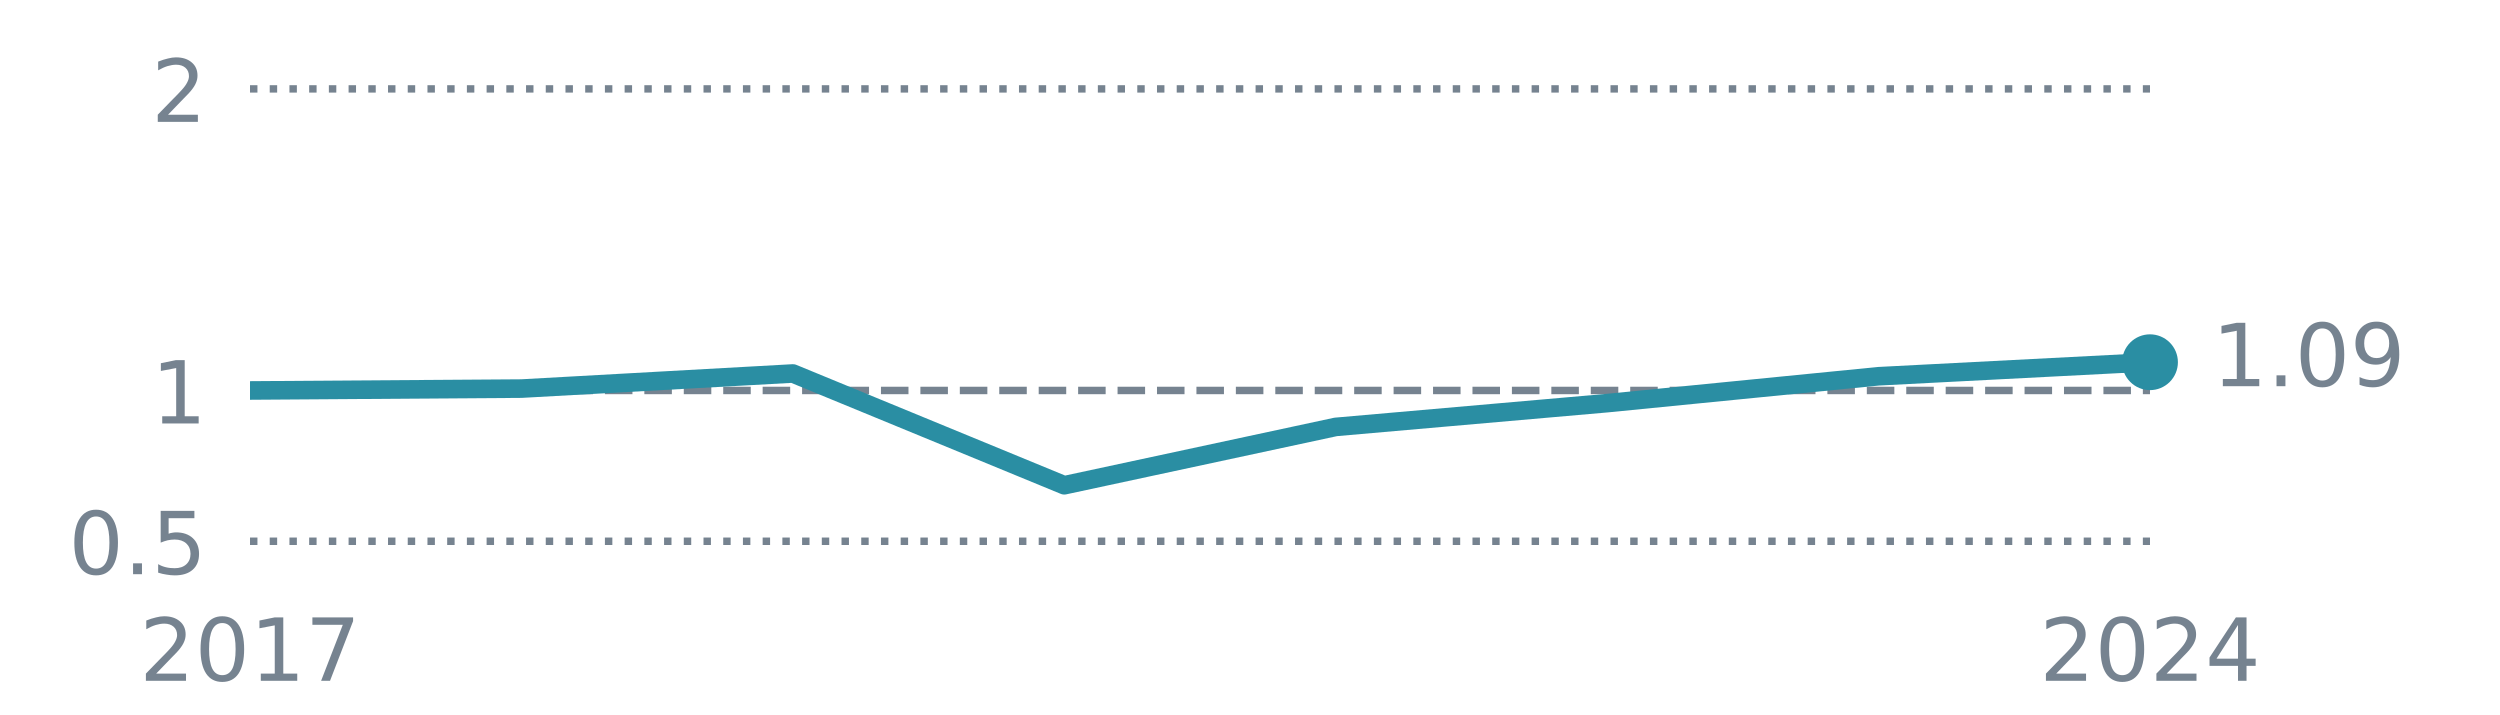
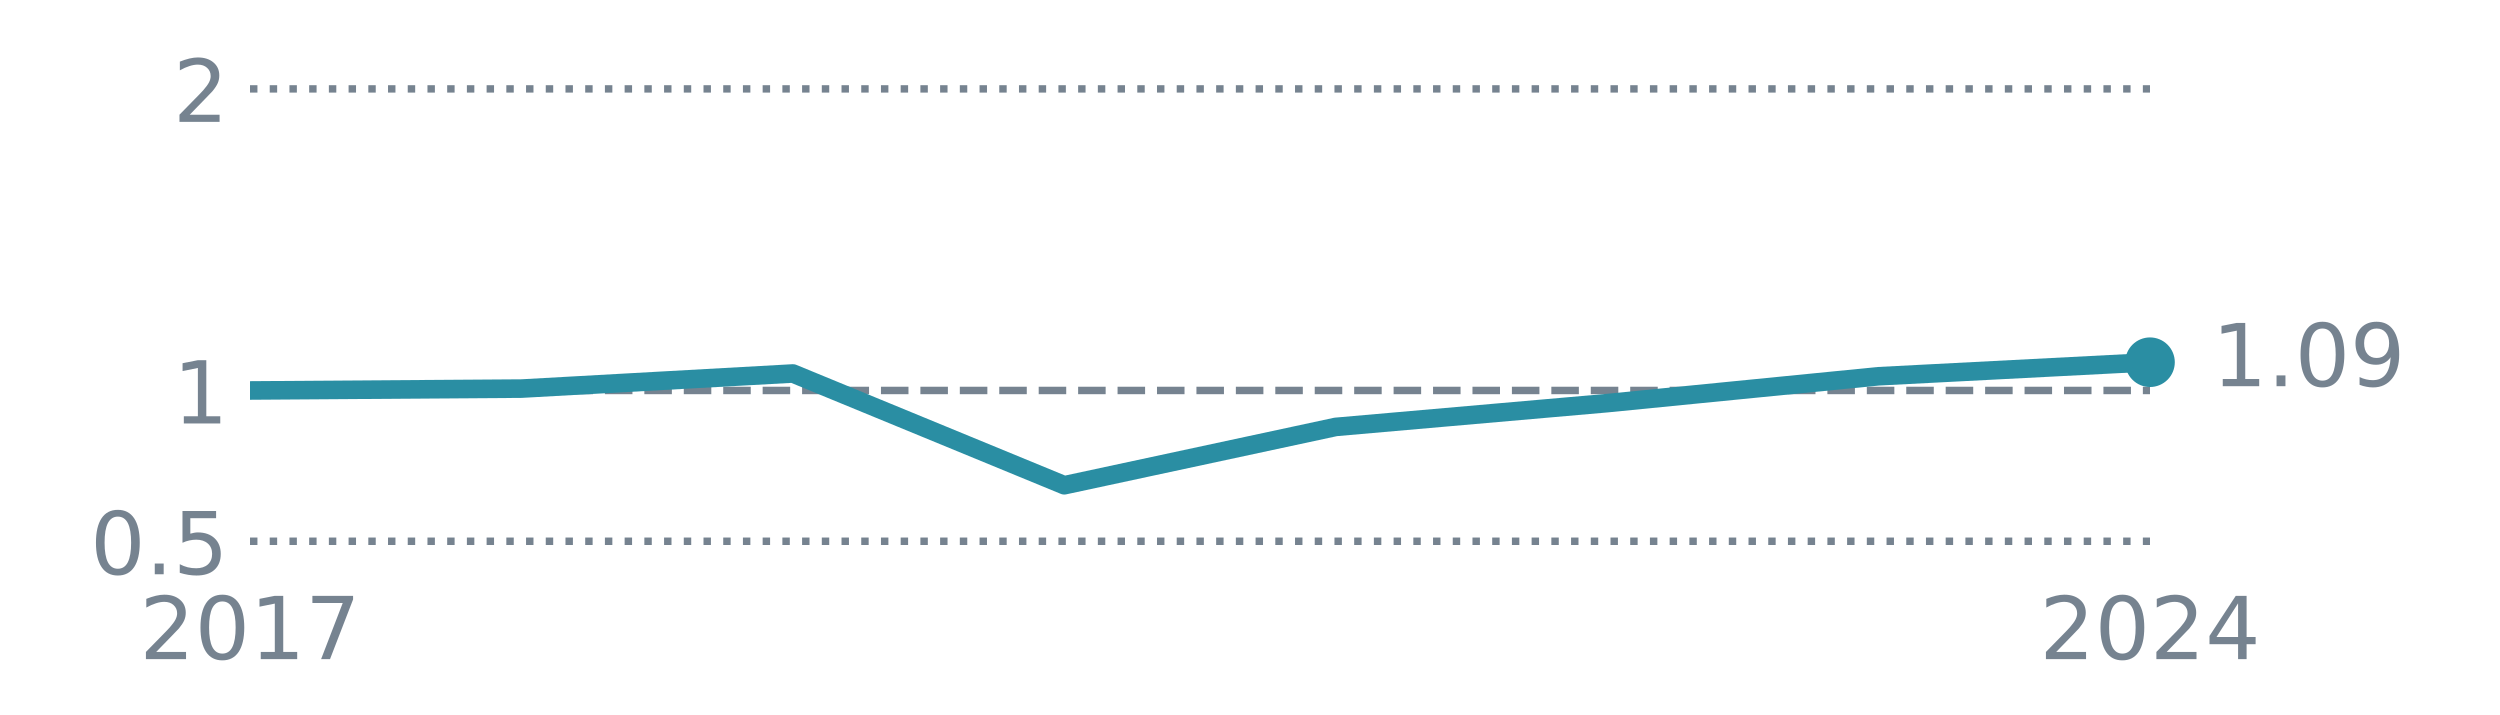
- <svg xmlns="http://www.w3.org/2000/svg" xmlns:xlink="http://www.w3.org/1999/xlink" width="201.6pt" height="57.6pt" viewBox="0 0 201.6 57.6" version="1.1">
+ <svg xmlns="http://www.w3.org/2000/svg" xmlns:xlink="http://www.w3.org/1999/xlink" width="403.2pt" height="115.2pt" viewBox="0 0 403.2 115.2" version="1.1">
  <defs>
    <style type="text/css">*{stroke-linejoin: round; stroke-linecap: butt}</style>
  </defs>
  <g id="figure_1">
    <g id="patch_1">
-       <path d="M 0 57.6  L 201.6 57.6  L 201.6 0  L 0 0  L 0 57.6  z " style="fill: none" />
+       <path d="M 0 115.2  L 403.2 115.2  L 403.2 0  L 0 0  L 0 115.2  z " style="fill: none" />
    </g>
    <g id="axes_1">
      <g id="patch_2">
-         <path d="M 20.16 46.08  L 173.376 46.08  L 173.376 2.304  L 20.16 2.304  L 20.16 46.08  z " style="fill: none" />
+         <path d="M 40.32 92.16  L 346.752 92.16  L 346.752 4.608  L 40.32 4.608  L 40.32 92.16  z " style="fill: none" />
      </g>
      <g id="matplotlib.axis_1">
        <g id="xtick_1">
          <g id="line2d_1" />
          <g id="text_1">
-             <text style="font-size: 7px; font-family: 'DejaVu Sans', 'Bitstream Vera Sans', 'Computer Modern Sans Serif', 'Lucida Grande', 'Verdana', 'Geneva', 'Lucid', 'Arial', 'Helvetica', 'Avant Garde', sans-serif; text-anchor: middle; fill: #768390" x="20.16" y="54.899" transform="rotate(-0 20.16 54.89891)">2017</text>
+             <text style="font-size: 14px; font-family: 'DejaVu Sans', 'Bitstream Vera Sans', 'Computer Modern Sans Serif', 'Lucida Grande', 'Verdana', 'Geneva', 'Lucid', 'Arial', 'Helvetica', 'Avant Garde', sans-serif; text-anchor: middle; fill: #768390" x="40.32" y="106.298" transform="rotate(-0 40.32 106.2978)">2017</text>
          </g>
        </g>
        <g id="xtick_2">
          <g id="line2d_2" />
          <g id="text_2">
-             <text style="font-size: 7px; font-family: 'DejaVu Sans', 'Bitstream Vera Sans', 'Computer Modern Sans Serif', 'Lucida Grande', 'Verdana', 'Geneva', 'Lucid', 'Arial', 'Helvetica', 'Avant Garde', sans-serif; text-anchor: middle; fill: #768390" x="173.376" y="54.899" transform="rotate(-0 173.376 54.89891)">2024</text>
+             <text style="font-size: 14px; font-family: 'DejaVu Sans', 'Bitstream Vera Sans', 'Computer Modern Sans Serif', 'Lucida Grande', 'Verdana', 'Geneva', 'Lucid', 'Arial', 'Helvetica', 'Avant Garde', sans-serif; text-anchor: middle; fill: #768390" x="346.752" y="106.298" transform="rotate(-0 346.752 106.2978)">2024</text>
          </g>
        </g>
      </g>
      <g id="matplotlib.axis_2">
        <g id="ytick_1">
          <g id="line2d_3" />
          <g id="text_3">
-             <text style="font-size: 7px; font-family: 'DejaVu Sans', 'Bitstream Vera Sans', 'Computer Modern Sans Serif', 'Lucida Grande', 'Verdana', 'Geneva', 'Lucid', 'Arial', 'Helvetica', 'Avant Garde', sans-serif; text-anchor: end; fill: #768390" x="16.66" y="46.307" transform="rotate(-0 16.66 46.30745)">0.5</text>
+             <text style="font-size: 14px; font-family: 'DejaVu Sans', 'Bitstream Vera Sans', 'Computer Modern Sans Serif', 'Lucida Grande', 'Verdana', 'Geneva', 'Lucid', 'Arial', 'Helvetica', 'Avant Garde', sans-serif; text-anchor: end; fill: #768390" x="36.82" y="92.615" transform="rotate(-0 36.82 92.61491)">0.5</text>
          </g>
        </g>
        <g id="ytick_2">
          <g id="line2d_4" />
          <g id="text_4">
-             <text style="font-size: 7px; font-family: 'DejaVu Sans', 'Bitstream Vera Sans', 'Computer Modern Sans Serif', 'Lucida Grande', 'Verdana', 'Geneva', 'Lucid', 'Arial', 'Helvetica', 'Avant Garde', sans-serif; text-anchor: end; fill: #768390" x="16.66" y="34.147" transform="rotate(-0 16.66 34.14745)">1</text>
+             <text style="font-size: 14px; font-family: 'DejaVu Sans', 'Bitstream Vera Sans', 'Computer Modern Sans Serif', 'Lucida Grande', 'Verdana', 'Geneva', 'Lucid', 'Arial', 'Helvetica', 'Avant Garde', sans-serif; text-anchor: end; fill: #768390" x="36.82" y="68.295" transform="rotate(-0 36.82 68.29491)">1</text>
          </g>
        </g>
        <g id="ytick_3">
          <g id="line2d_5" />
          <g id="text_5">
-             <text style="font-size: 7px; font-family: 'DejaVu Sans', 'Bitstream Vera Sans', 'Computer Modern Sans Serif', 'Lucida Grande', 'Verdana', 'Geneva', 'Lucid', 'Arial', 'Helvetica', 'Avant Garde', sans-serif; text-anchor: end; fill: #768390" x="16.66" y="9.827" transform="rotate(-0 16.66 9.827453)">2</text>
+             <text style="font-size: 14px; font-family: 'DejaVu Sans', 'Bitstream Vera Sans', 'Computer Modern Sans Serif', 'Lucida Grande', 'Verdana', 'Geneva', 'Lucid', 'Arial', 'Helvetica', 'Avant Garde', sans-serif; text-anchor: end; fill: #768390" x="36.82" y="19.655" transform="rotate(-0 36.82 19.65491)">2</text>
          </g>
        </g>
      </g>
      <g id="line2d_6">
-         <path d="M 20.16 31.488  L 173.376 31.488  " clip-path="url(#p1a4590af78)" style="fill: none; stroke-dasharray: 2.22,0.96; stroke-dashoffset: 0; stroke: #768390; stroke-width: 0.6" />
+         <path d="M 40.32 62.976  L 346.752 62.976  " clip-path="url(#pddb262824f)" style="fill: none; stroke-dasharray: 4.44,1.92; stroke-dashoffset: 0; stroke: #768390; stroke-width: 1.2" />
      </g>
      <g id="line2d_7">
-         <path d="M 20.16 43.648  L 173.376 43.648  " clip-path="url(#p1a4590af78)" style="fill: none; stroke-dasharray: 0.6,0.99; stroke-dashoffset: 0; stroke: #768390; stroke-width: 0.6" />
+         <path d="M 40.32 87.296  L 346.752 87.296  " clip-path="url(#pddb262824f)" style="fill: none; stroke-dasharray: 1.2,1.98; stroke-dashoffset: 0; stroke: #768390; stroke-width: 1.2" />
      </g>
      <g id="line2d_8">
-         <path d="M 20.16 7.168  L 173.376 7.168  " clip-path="url(#p1a4590af78)" style="fill: none; stroke-dasharray: 0.6,0.99; stroke-dashoffset: 0; stroke: #768390; stroke-width: 0.6" />
+         <path d="M 40.32 14.336  L 346.752 14.336  " clip-path="url(#pddb262824f)" style="fill: none; stroke-dasharray: 1.2,1.98; stroke-dashoffset: 0; stroke: #768390; stroke-width: 1.2" />
      </g>
      <g id="line2d_9">
-         <path d="M 20.16 31.488  L 42.048 31.336  L 63.936 30.118  L 85.824 39.131  L 107.712 34.426  L 129.6 32.508  L 151.488 30.341  L 173.376 29.21  " clip-path="url(#p1a4590af78)" style="fill: none; stroke: #2a8ea3; stroke-width: 1.5; stroke-linecap: square" />
+         <path d="M 40.32 62.976  L 84.096 62.673  L 127.872 60.236  L 171.648 78.261  L 215.424 68.852  L 259.2 65.016  L 302.976 60.683  L 346.752 58.419  " clip-path="url(#pddb262824f)" style="fill: none; stroke: #2a8ea3; stroke-width: 3; stroke-linecap: square" />
      </g>
      <g id="line2d_10">
        <defs>
-           <path id="m735787d40d" d="M 0 1.75  C 0.464 1.75 0.909 1.566 1.237 1.237  C 1.566 0.909 1.75 0.464 1.75 0  C 1.75 -0.464 1.566 -0.909 1.237 -1.237  C 0.909 -1.566 0.464 -1.75 0 -1.75  C -0.464 -1.75 -0.909 -1.566 -1.237 -1.237  C -1.566 -0.909 -1.75 -0.464 -1.75 0  C -1.75 0.464 -1.566 0.909 -1.237 1.237  C -0.909 1.566 -0.464 1.75 0 1.75  z " style="stroke: #2a8ea3" />
+           <path id="m56576b2238" d="M 0 3.5  C 0.928 3.5 1.819 3.131 2.475 2.475  C 3.131 1.819 3.5 0.928 3.5 0  C 3.5 -0.928 3.131 -1.819 2.475 -2.475  C 1.819 -3.131 0.928 -3.5 0 -3.5  C -0.928 -3.5 -1.819 -3.131 -2.475 -2.475  C -3.131 -1.819 -3.5 -0.928 -3.5 0  C -3.5 0.928 -3.131 1.819 -2.475 2.475  C -1.819 3.131 -0.928 3.5 0 3.5  z " style="stroke: #2a8ea3" />
        </defs>
        <g>
-           <use xlink:href="#m735787d40d" x="173.376" y="29.21" style="fill: #2a8ea3; stroke: #2a8ea3" />
+           <use xlink:href="#m56576b2238" x="346.752" y="58.419" style="fill: #2a8ea3; stroke: #2a8ea3" />
        </g>
      </g>
      <g id="text_6">
-         <text style="font-size: 7px; font-family: 'DejaVu Sans', 'Bitstream Vera Sans', 'Computer Modern Sans Serif', 'Lucida Grande', 'Verdana', 'Geneva', 'Lucid', 'Arial', 'Helvetica', 'Avant Garde', sans-serif; text-anchor: start; fill: #768390" x="178.376" y="31.141" transform="rotate(-0 178.376 31.14123)">1.09</text>
+         <text style="font-size: 14px; font-family: 'DejaVu Sans', 'Bitstream Vera Sans', 'Computer Modern Sans Serif', 'Lucida Grande', 'Verdana', 'Geneva', 'Lucid', 'Arial', 'Helvetica', 'Avant Garde', sans-serif; text-anchor: start; fill: #768390" x="356.752" y="62.282" transform="rotate(-0 356.752 62.28246)">1.09</text>
      </g>
    </g>
  </g>
  <defs>
-     <clipPath id="p1a4590af78">
-       <rect x="20.16" y="2.304" width="153.216" height="43.776" />
+     <clipPath id="pddb262824f">
+       <rect x="40.32" y="4.608" width="306.432" height="87.552" />
    </clipPath>
  </defs>
</svg>
